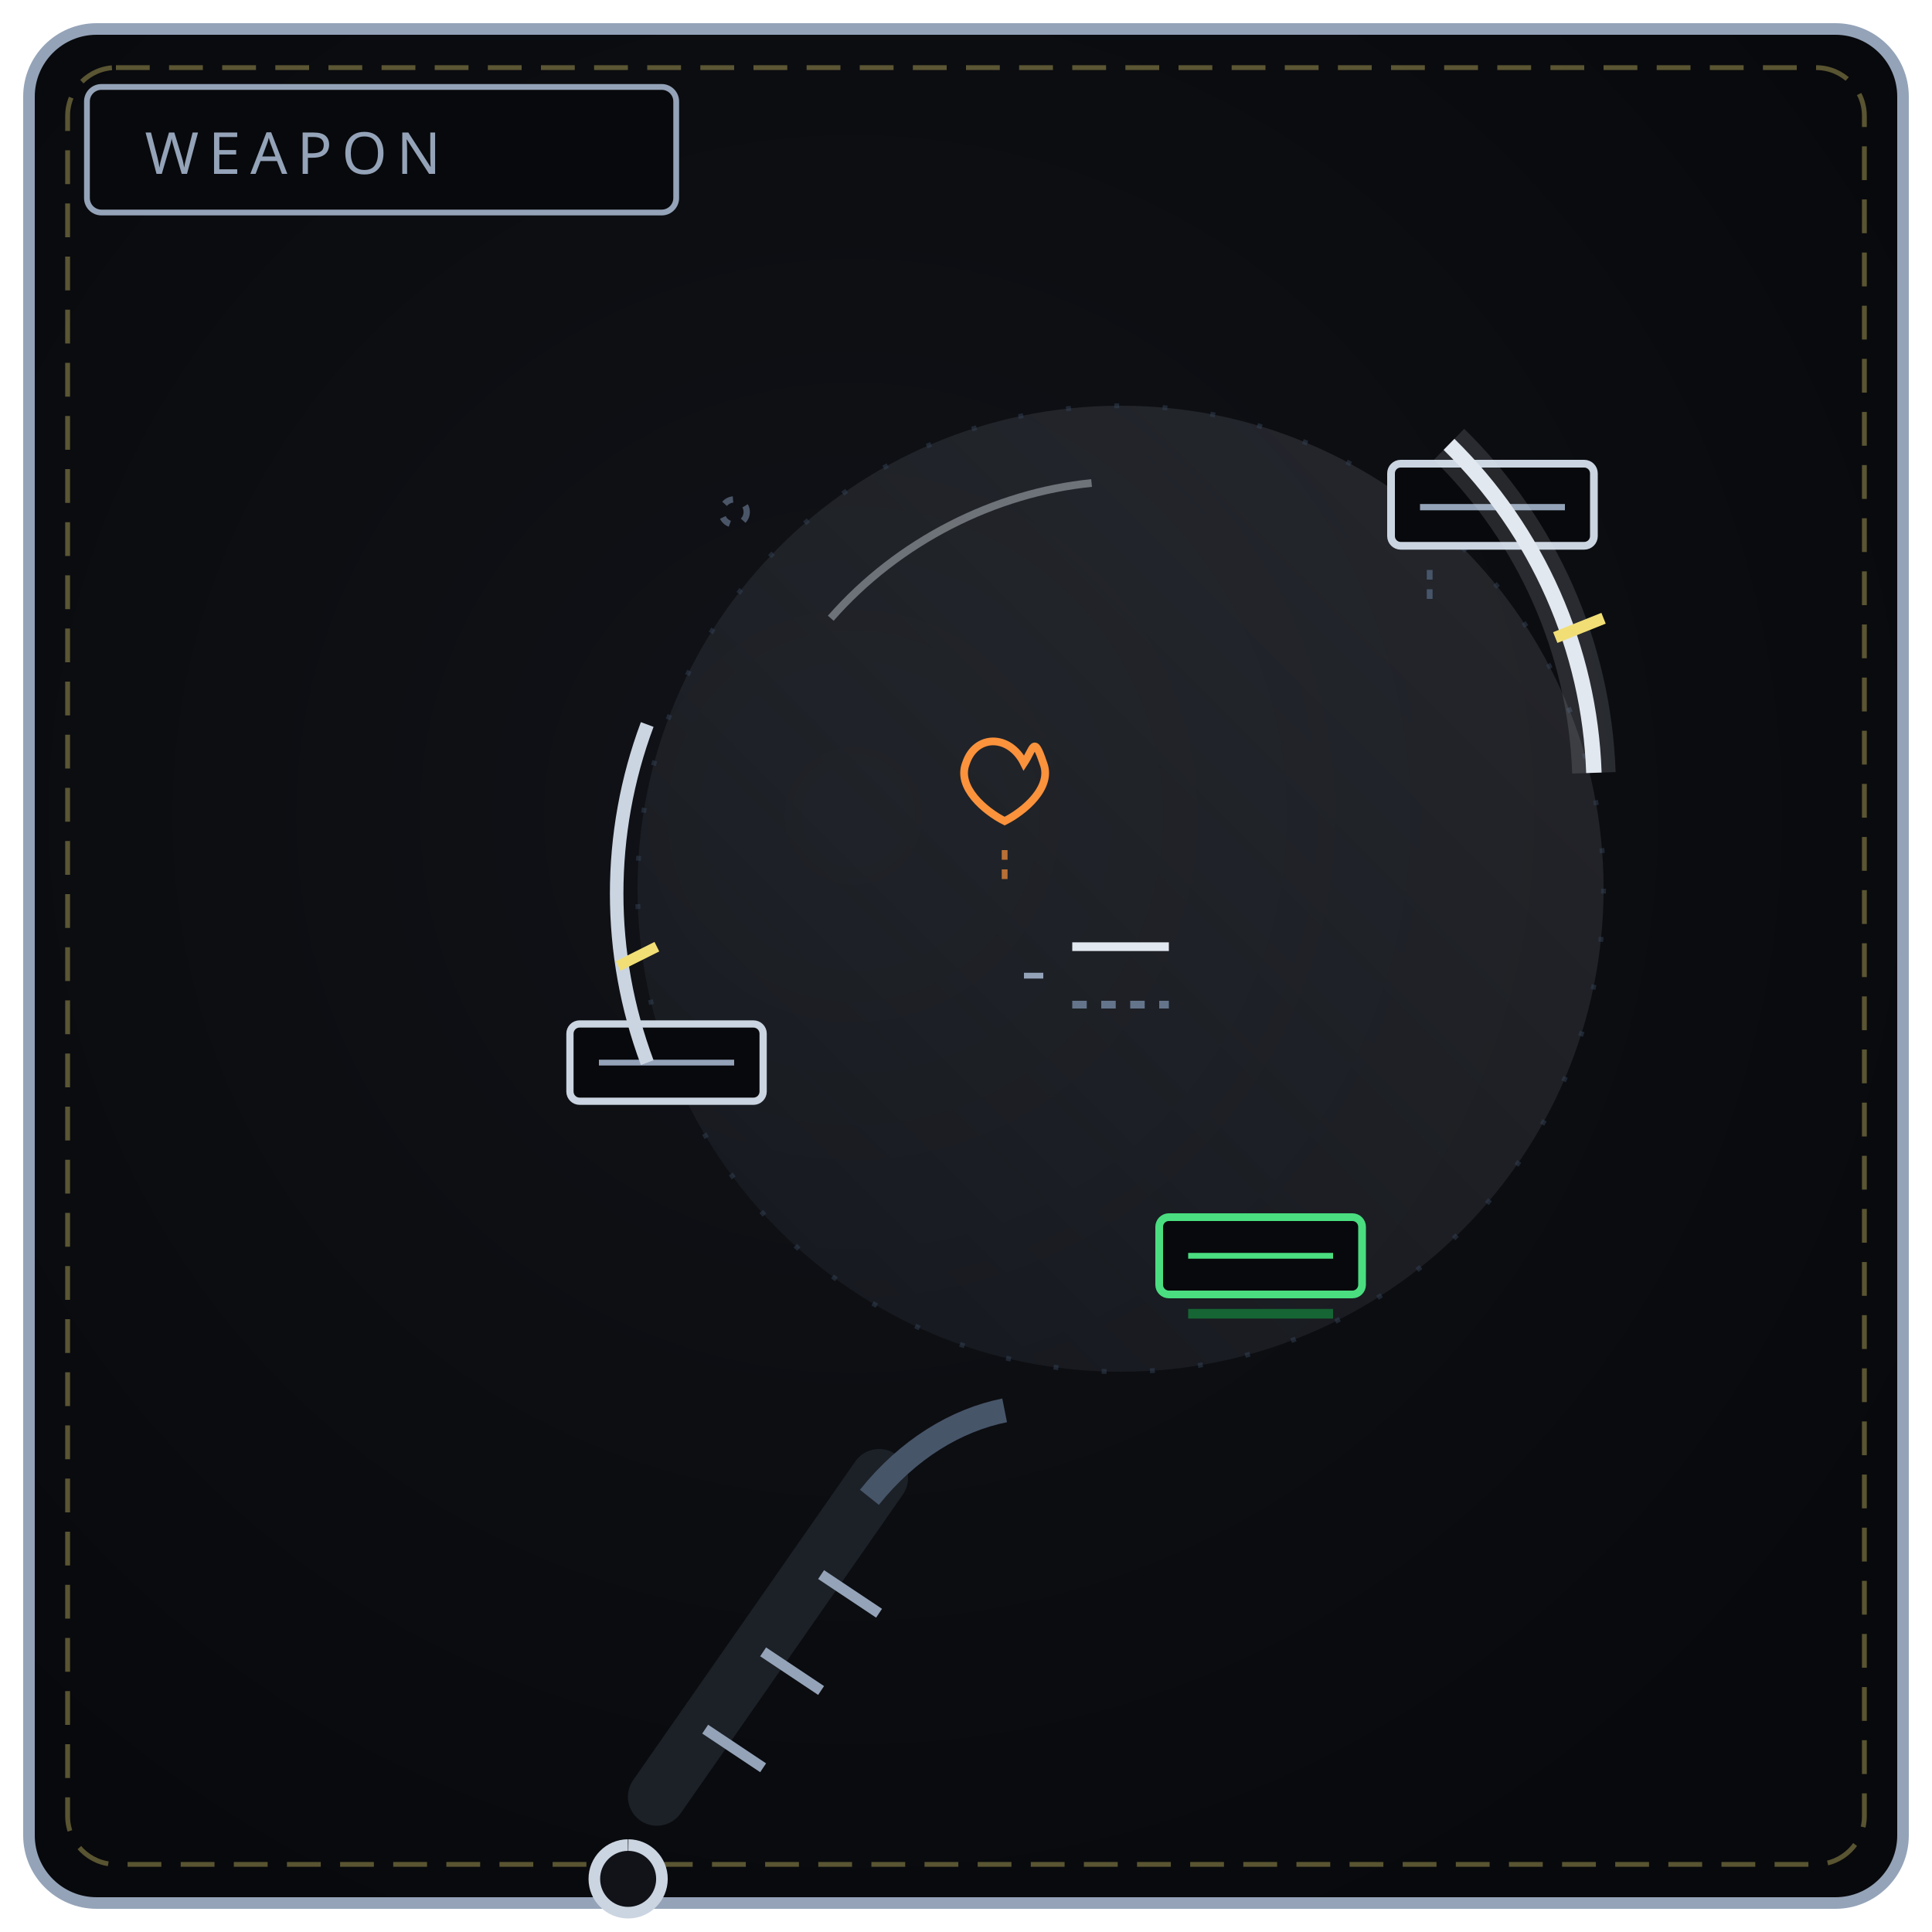
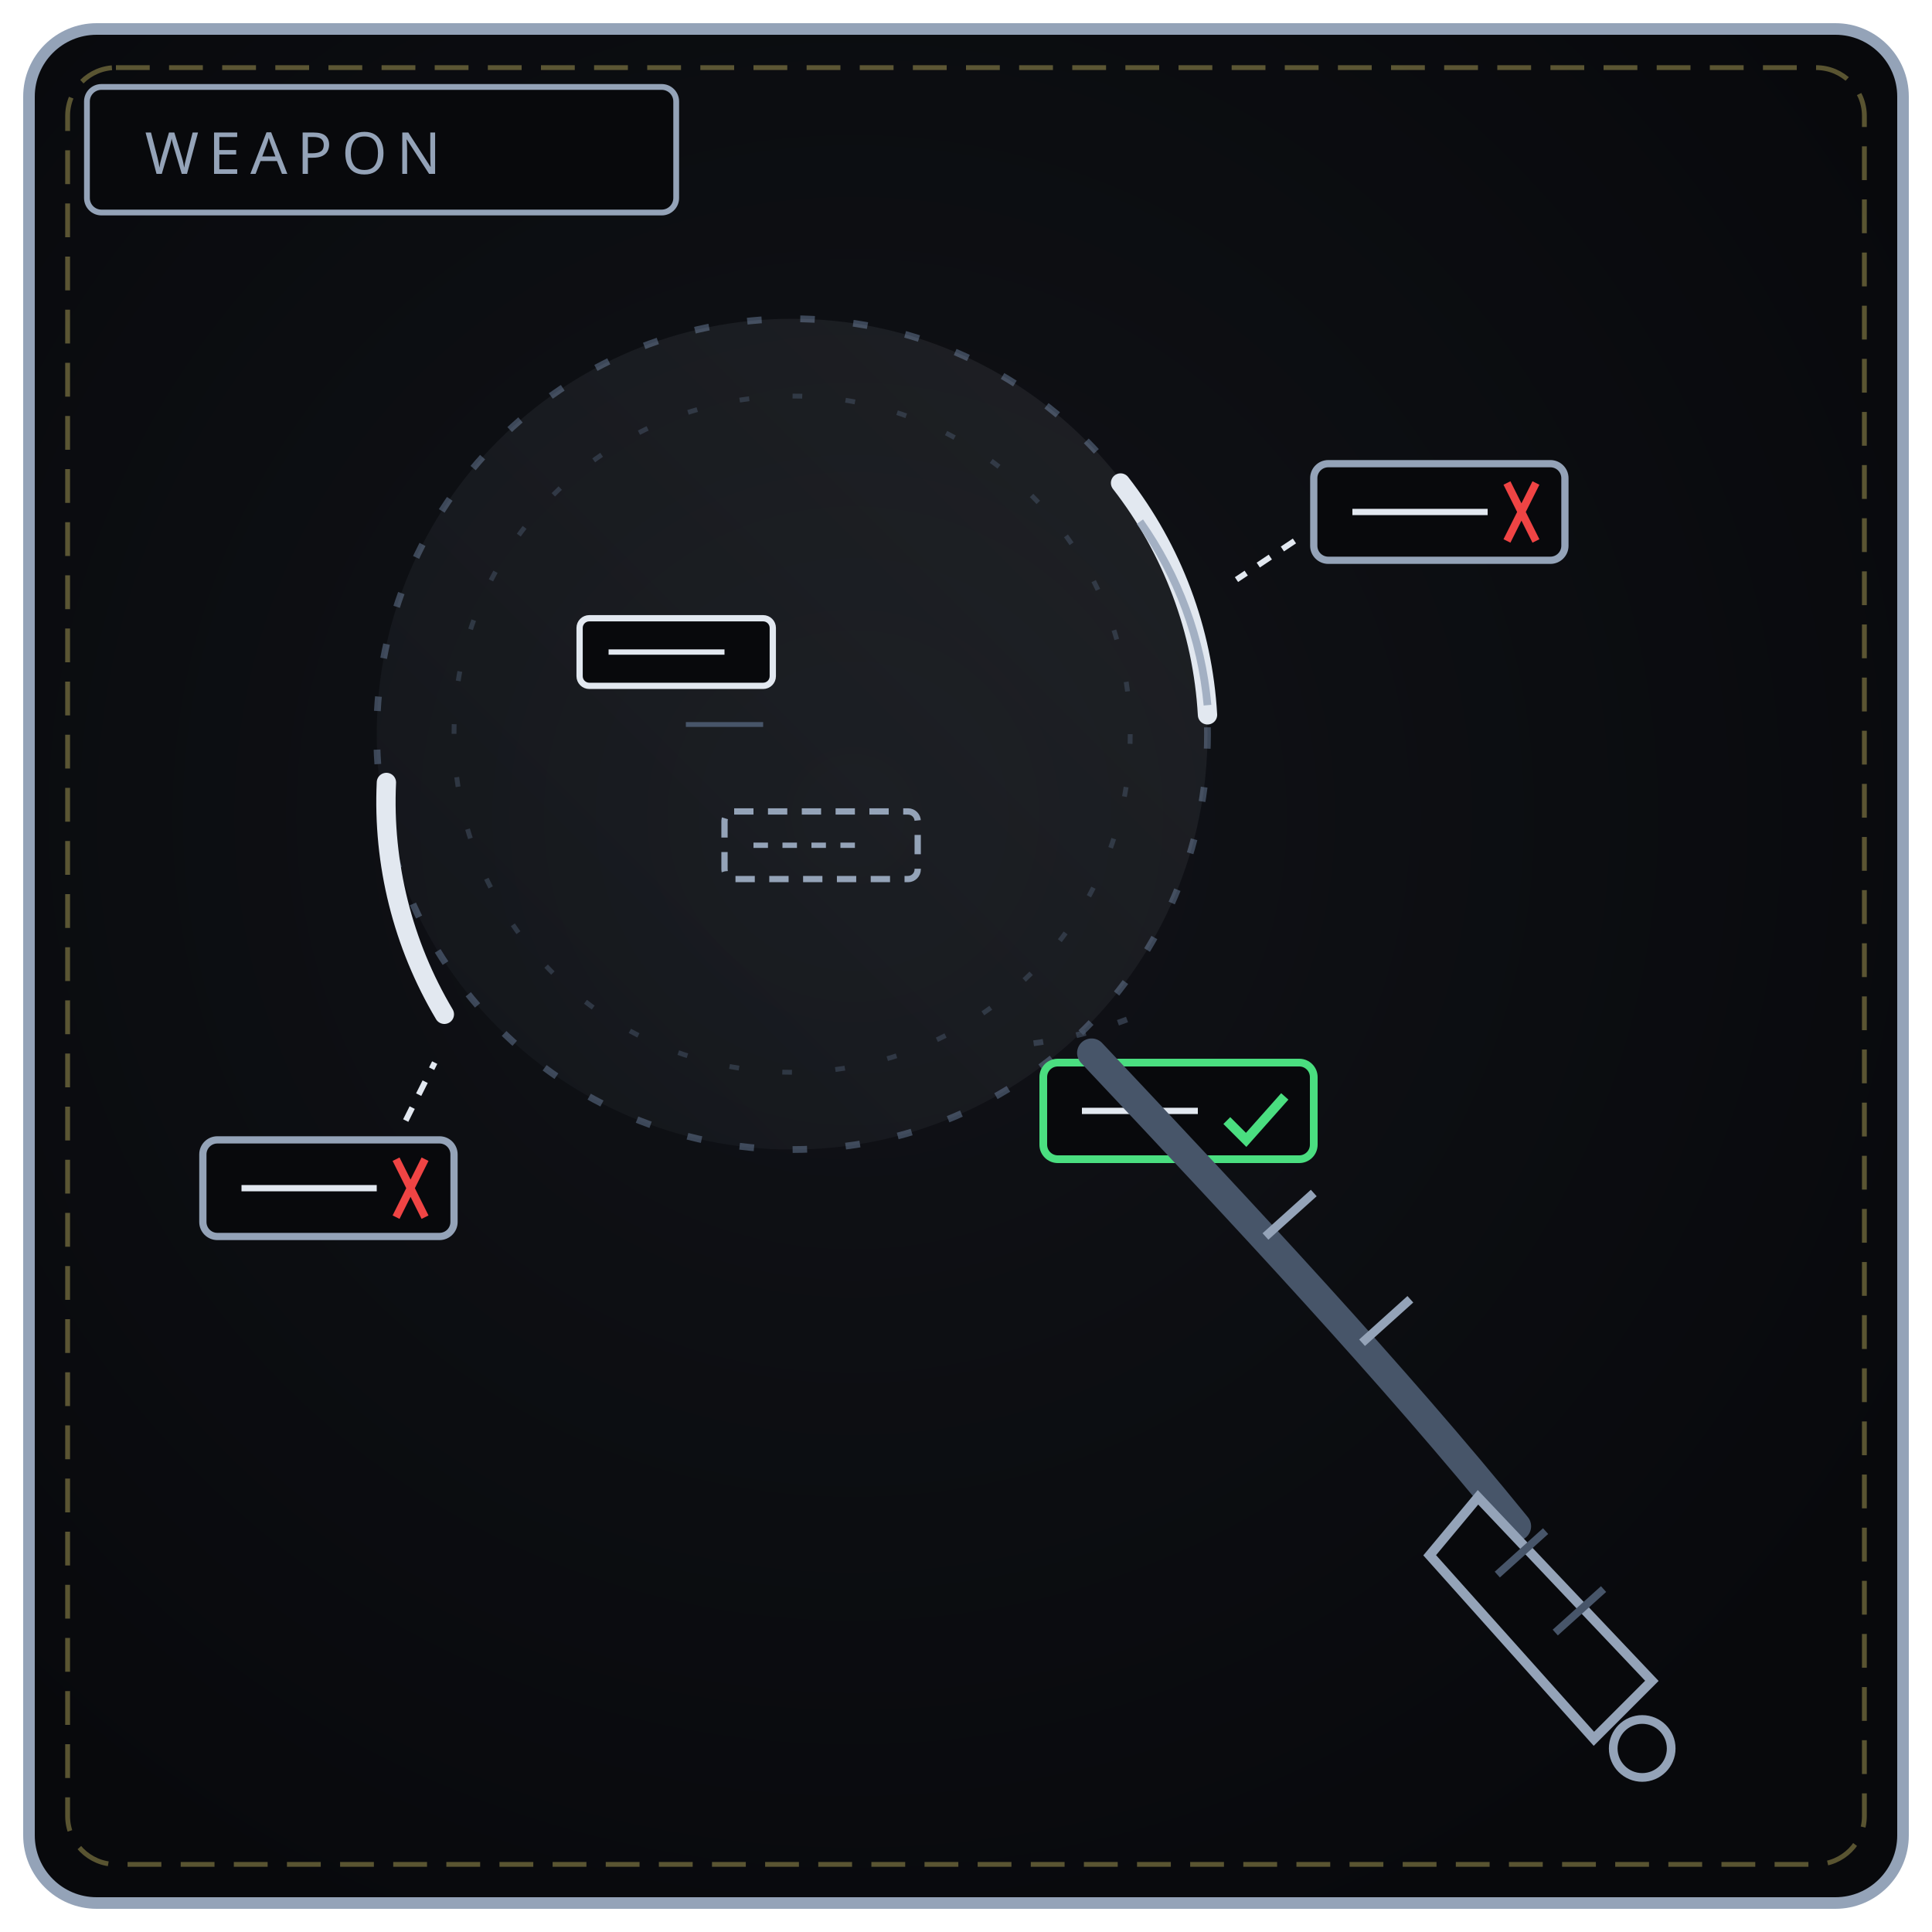
<svg xmlns="http://www.w3.org/2000/svg" viewBox="0 0 400 400" width="100%" height="100%" role="img" aria-label="THE MISSING LENS">
  <defs>
    <radialGradient id="bw649" cx="44%" cy="42%" r="66%">
      <stop offset="0%" stop-color="#111318" />
      <stop offset="100%" stop-color="#08090c" />
    </radialGradient>
    <linearGradient id="bl649" x1="0" y1="1" x2="1" y2="0">
      <stop offset="0" stop-color="#475569" />
      <stop offset="1" stop-color="#e2e8f0" />
    </linearGradient>
  </defs>
  <rect x="6" y="6" width="388" height="388" rx="14" fill="url(#bw649)" stroke="#94a3b8" stroke-width="2.4" />
  <rect x="14" y="14" width="372" height="372" rx="10" fill="none" stroke="#f1df76" stroke-width="1" stroke-dasharray="7 4" opacity=".35" />
  <rect x="18" y="18" width="122" height="26" rx="3" fill="#08090c" stroke="#94a3b8" stroke-width="1.2" />
  <text x="30" y="36" fill="#94a3b8" font-family="Impact, Arial Black, sans-serif" font-size="12" letter-spacing="2">WEAPON</text>
-   <path d="M136 372 L182 306" stroke="#1c2128" stroke-width="12" stroke-linecap="round" />
-   <path d="M146 358 L158 366 M158 342 L170 350 M170 326 L182 334" stroke="#94a3b8" stroke-width="2.2" />
-   <path d="M130 382 a7 7 0 1 0 .1 0" fill="#111318" stroke="#cbd5e1" stroke-width="2.4" />
-   <path d="M180 310 C 188 300, 198 294, 208 292" fill="none" stroke="#475569" stroke-width="5" />
-   <circle cx="232" cy="184" r="100" fill="url(#bl649)" fill-opacity=".12" />
-   <circle cx="232" cy="184" r="100" fill="none" stroke="#334155" stroke-width="1" stroke-dasharray="1 9" opacity=".5" />
-   <path d="M172 128 C 186 112, 206 102, 226 100" fill="none" stroke="#e2e8f0" stroke-width="1.6" opacity=".4" />
-   <rect x="288" y="96" width="42" height="17" rx="2" fill="#08090c" stroke="#cbd5e1" stroke-width="1.6" />
-   <path d="M294 105 L324 105" stroke="#94a3b8" stroke-width="1.3" />
-   <path d="M296 118 L296 126" stroke="#475569" stroke-width="1.2" stroke-dasharray="2 2" />
-   <path d="M300 92 A 100 100 0 0 1 330 160" fill="none" stroke="#e2e8f0" stroke-width="3.2" />
-   <path d="M300 92 A 100 100 0 0 1 330 160" fill="none" stroke="#e2e8f0" stroke-width="9" opacity=".14" />
-   <path d="M322 132 L332 128" stroke="#f1df76" stroke-width="2.4" />
-   <rect x="118" y="212" width="40" height="16" rx="2" fill="#08090c" stroke="#cbd5e1" stroke-width="1.5" />
-   <path d="M124 220 L152 220" stroke="#94a3b8" stroke-width="1.2" />
-   <path d="M134 150 A 100 100 0 0 0 134 220" fill="none" stroke="#cbd5e1" stroke-width="2.8" />
-   <path d="M136 196 L128 200" stroke="#f1df76" stroke-width="2.2" />
-   <rect x="240" y="252" width="42" height="16" rx="2" fill="#08090c" stroke="#4ade80" stroke-width="1.6" />
-   <path d="M246 260 L276 260" stroke="#4ade80" stroke-width="1.2" />
-   <path d="M246 272 L276 272" stroke="#166534" stroke-width="2" />
-   <path d="M212 158 C 209 152, 202 152, 200 158 C 198 163, 204 168, 208 170 C 212 168, 218 163, 216 158 C 214 152, 214 155, 212 158 Z" fill="none" stroke="#fb923c" stroke-width="1.6" />
-   <path d="M208 176 L208 184" stroke="#fb923c" stroke-width="1.2" stroke-dasharray="2 2" opacity=".7" />
-   <path d="M222 196 L242 196" stroke="#e2e8f0" stroke-width="1.8" />
-   <path d="M222 208 L242 208" stroke="#64748b" stroke-width="1.6" stroke-dasharray="3 3" />
-   <path d="M216 202 L212 202" stroke="#94a3b8" stroke-width="1.2" />
-   <circle cx="152" cy="106" r="2.6" fill="none" stroke="#64748b" stroke-width="1.3" stroke-dasharray="2 3" opacity=".7" />
+   <circle cx="164" cy="152" r="86" fill="none" stroke="#475569" stroke-width="1.4" stroke-dasharray="3 8" opacity=".8" />
+   <circle cx="164" cy="152" r="86" fill="url(#bl649)" opacity=".08" />
+   <circle cx="164" cy="152" r="70" fill="none" stroke="#475569" stroke-width="1" stroke-dasharray="2 9" opacity=".5" />
+   <path d="M232 100 A 86 86 0 0 1 250 148" fill="none" stroke="#e2e8f0" stroke-width="4" stroke-linecap="round" />
+   <path d="M236 108 A 78 78 0 0 1 250 146" fill="none" stroke="#94a3b8" stroke-width="1.6" opacity=".8" />
+   <rect x="272" y="96" width="52" height="20" rx="3" fill="#08090c" stroke="#94a3b8" stroke-width="1.5" />
+   <path d="M280 106 h28" stroke="#e2e8f0" stroke-width="1.3" />
+   <path d="M312 100 l 6 12 M318 100 l -6 12" stroke="#ef4444" stroke-width="1.6" />
+   <path d="M268 112 l -12 8" stroke="#e2e8f0" stroke-width="1.2" stroke-dasharray="3 3" />
+   <path d="M92 210 A 86 86 0 0 1 80 162" fill="none" stroke="#e2e8f0" stroke-width="4" stroke-linecap="round" />
+   <rect x="42" y="236" width="52" height="20" rx="3" fill="#08090c" stroke="#94a3b8" stroke-width="1.5" />
+   <path d="M50 246 h28" stroke="#e2e8f0" stroke-width="1.3" />
+   <path d="M82 240 l 6 12 M88 240 l -6 12" stroke="#ef4444" stroke-width="1.6" />
+   <path d="M84 232 l 6 -12" stroke="#e2e8f0" stroke-width="1.2" stroke-dasharray="3 3" />
+   <rect x="216" y="220" width="56" height="20" rx="3" fill="#08090c" stroke="#4ade80" stroke-width="1.6" />
+   <path d="M224 230 h24" stroke="#e2e8f0" stroke-width="1.3" />
+   <path d="M254 232 l 4 4 l 8 -9" fill="none" stroke="#4ade80" stroke-width="2" />
+   <path d="M214 216 A 86 86 0 0 0 236 210" fill="none" stroke="#475569" stroke-width="1.2" stroke-dasharray="2 7" opacity=".6" />
+   <rect x="120" y="128" width="40" height="14" rx="2" fill="#08090c" stroke="#e2e8f0" stroke-width="1.3" />
+   <path d="M126 135 h24" stroke="#e2e8f0" stroke-width="1.1" />
+   <rect x="150" y="168" width="40" height="14" rx="2" fill="none" stroke="#94a3b8" stroke-width="1.3" stroke-dasharray="4 3" />
+   <path d="M156 175 h24" stroke="#94a3b8" stroke-width="1.1" stroke-dasharray="3 3" />
+   <path d="M142 150 h16" stroke="#475569" stroke-width="1" />
+   <path d="M226 218 C 258 252, 288 284, 314 316" stroke="#475569" stroke-width="6" stroke-linecap="round" fill="none" />
+   <path d="M262 256 l 10 -9 M282 278 l 10 -9" stroke="#94a3b8" stroke-width="1.8" />
+   <path d="M306 310 L 342 348 L 330 360 L 296 322 Z" fill="#08090c" stroke="#94a3b8" stroke-width="2" />
+   <path d="M310 326 l 10 -9 M322 338 l 10 -9" stroke="#475569" stroke-width="1.6" />
+   <circle cx="340" cy="362" r="6" fill="none" stroke="#94a3b8" stroke-width="1.8" />
</svg>
